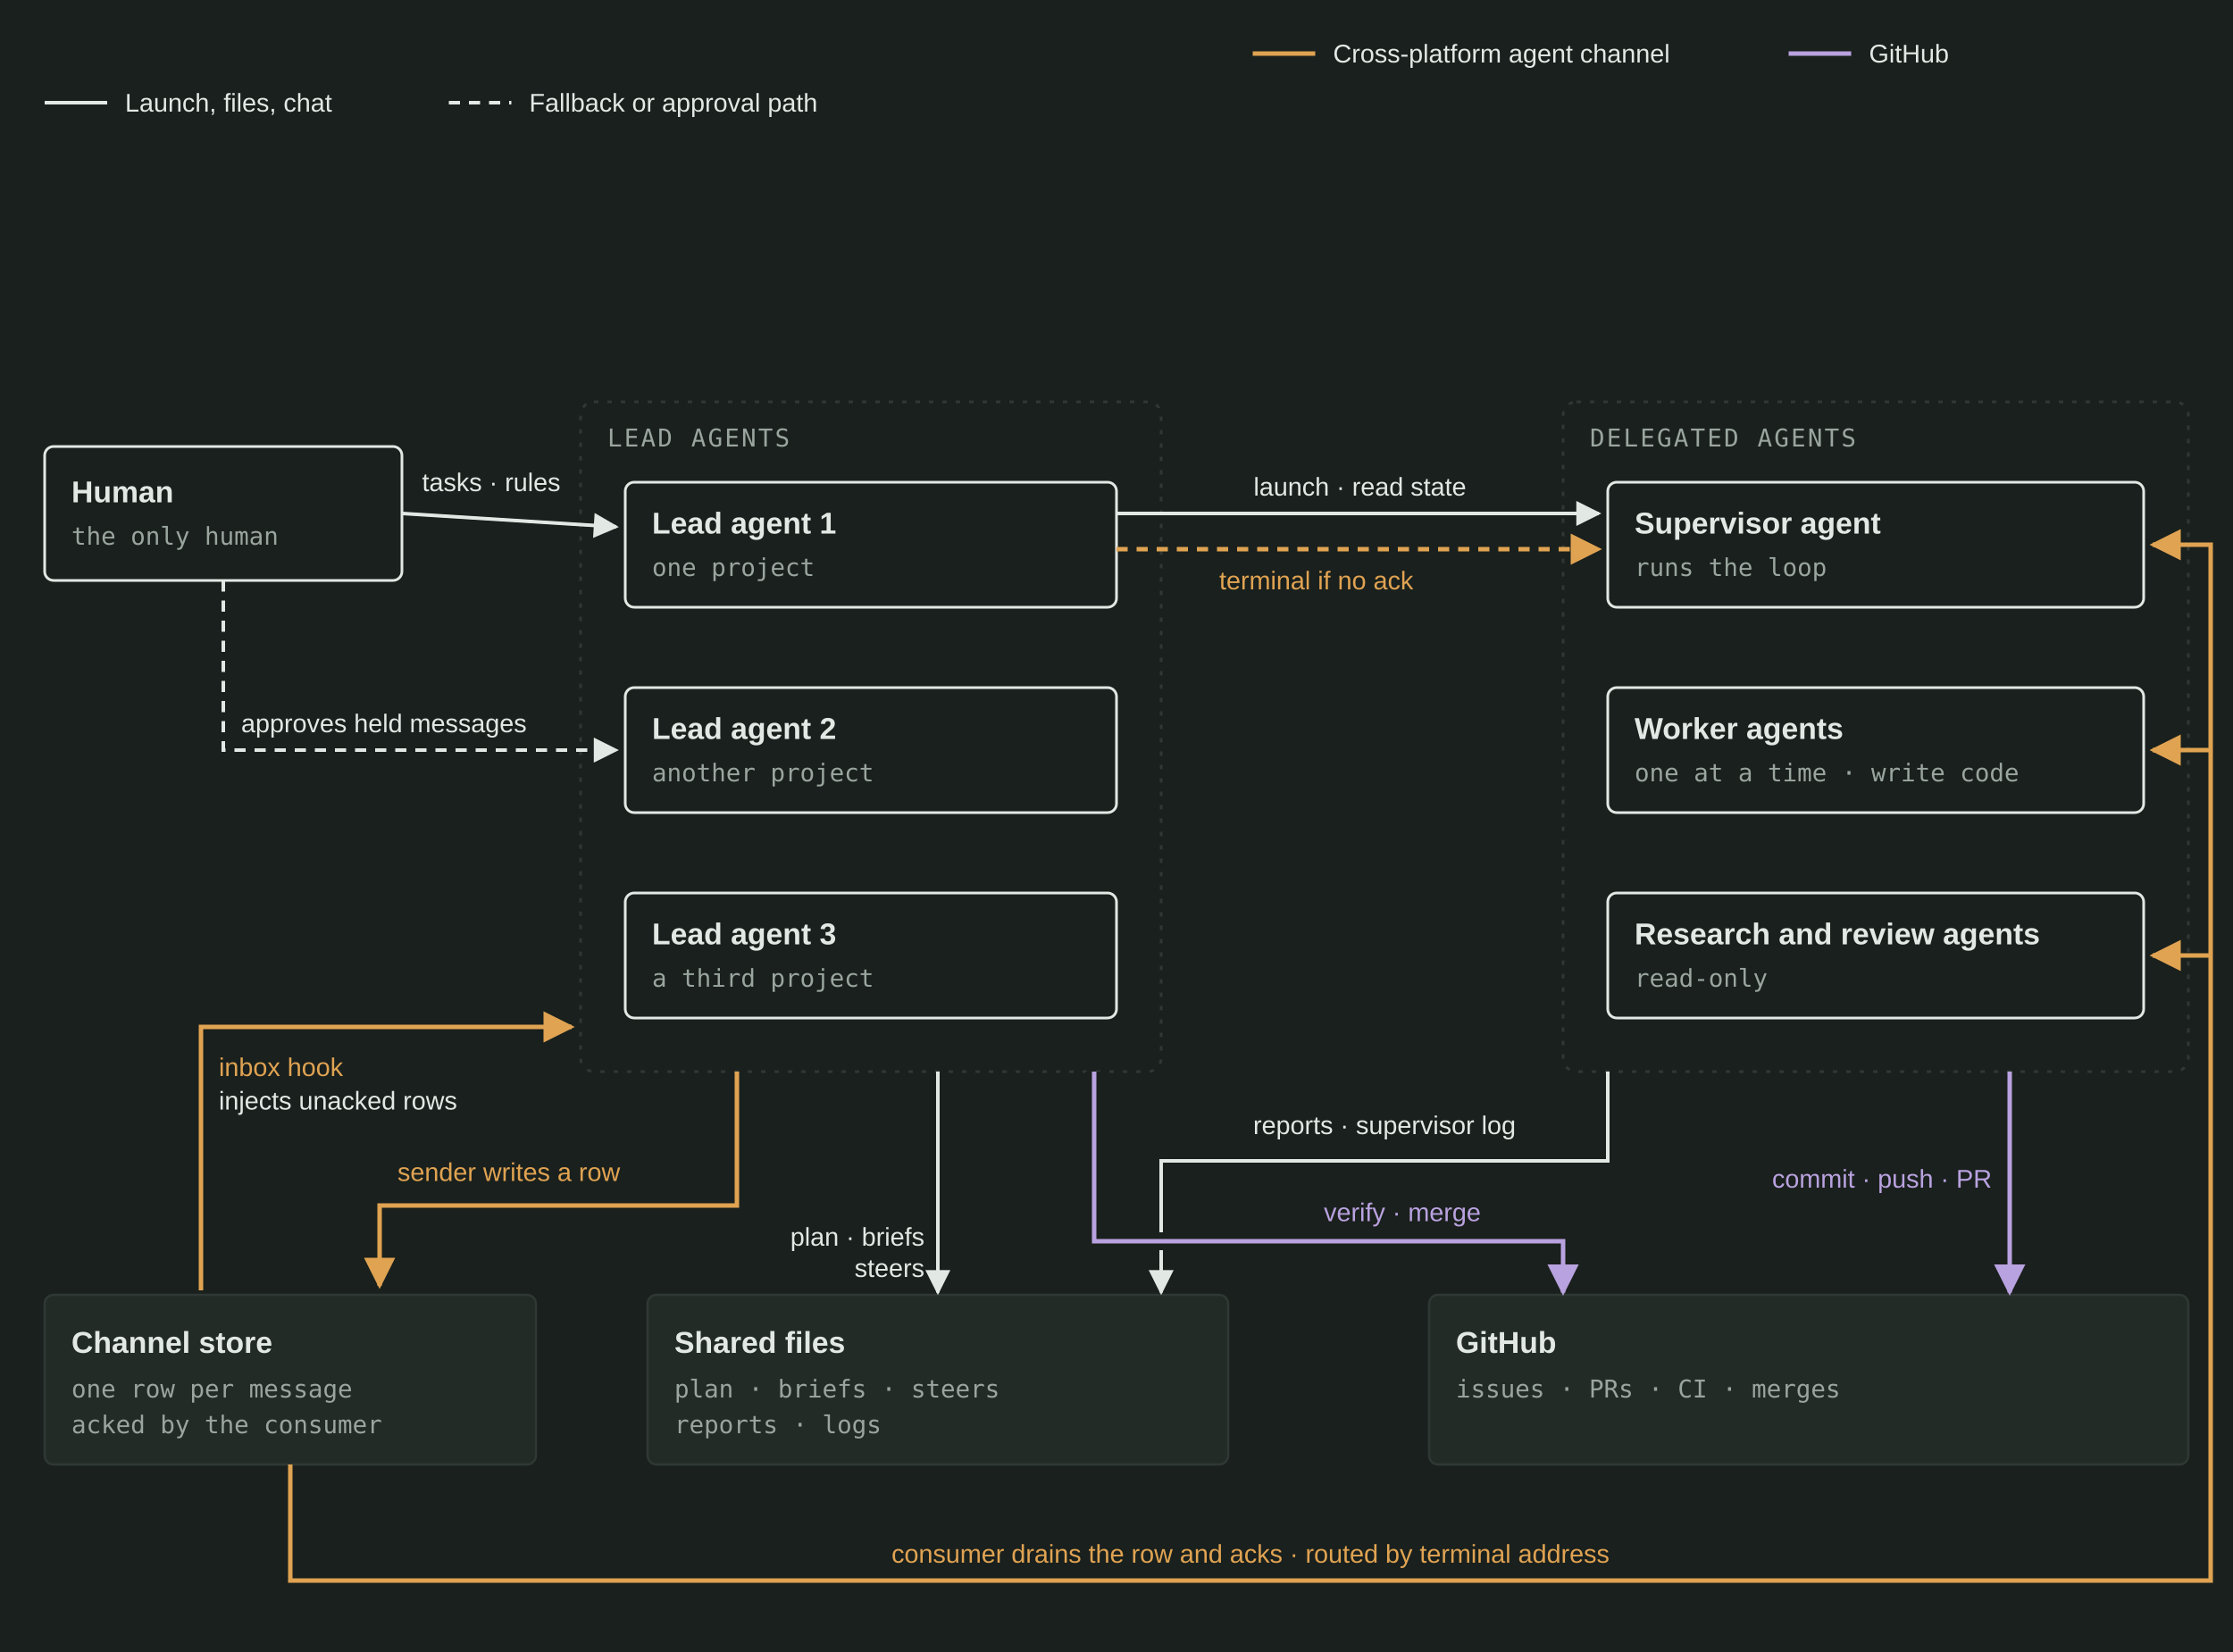
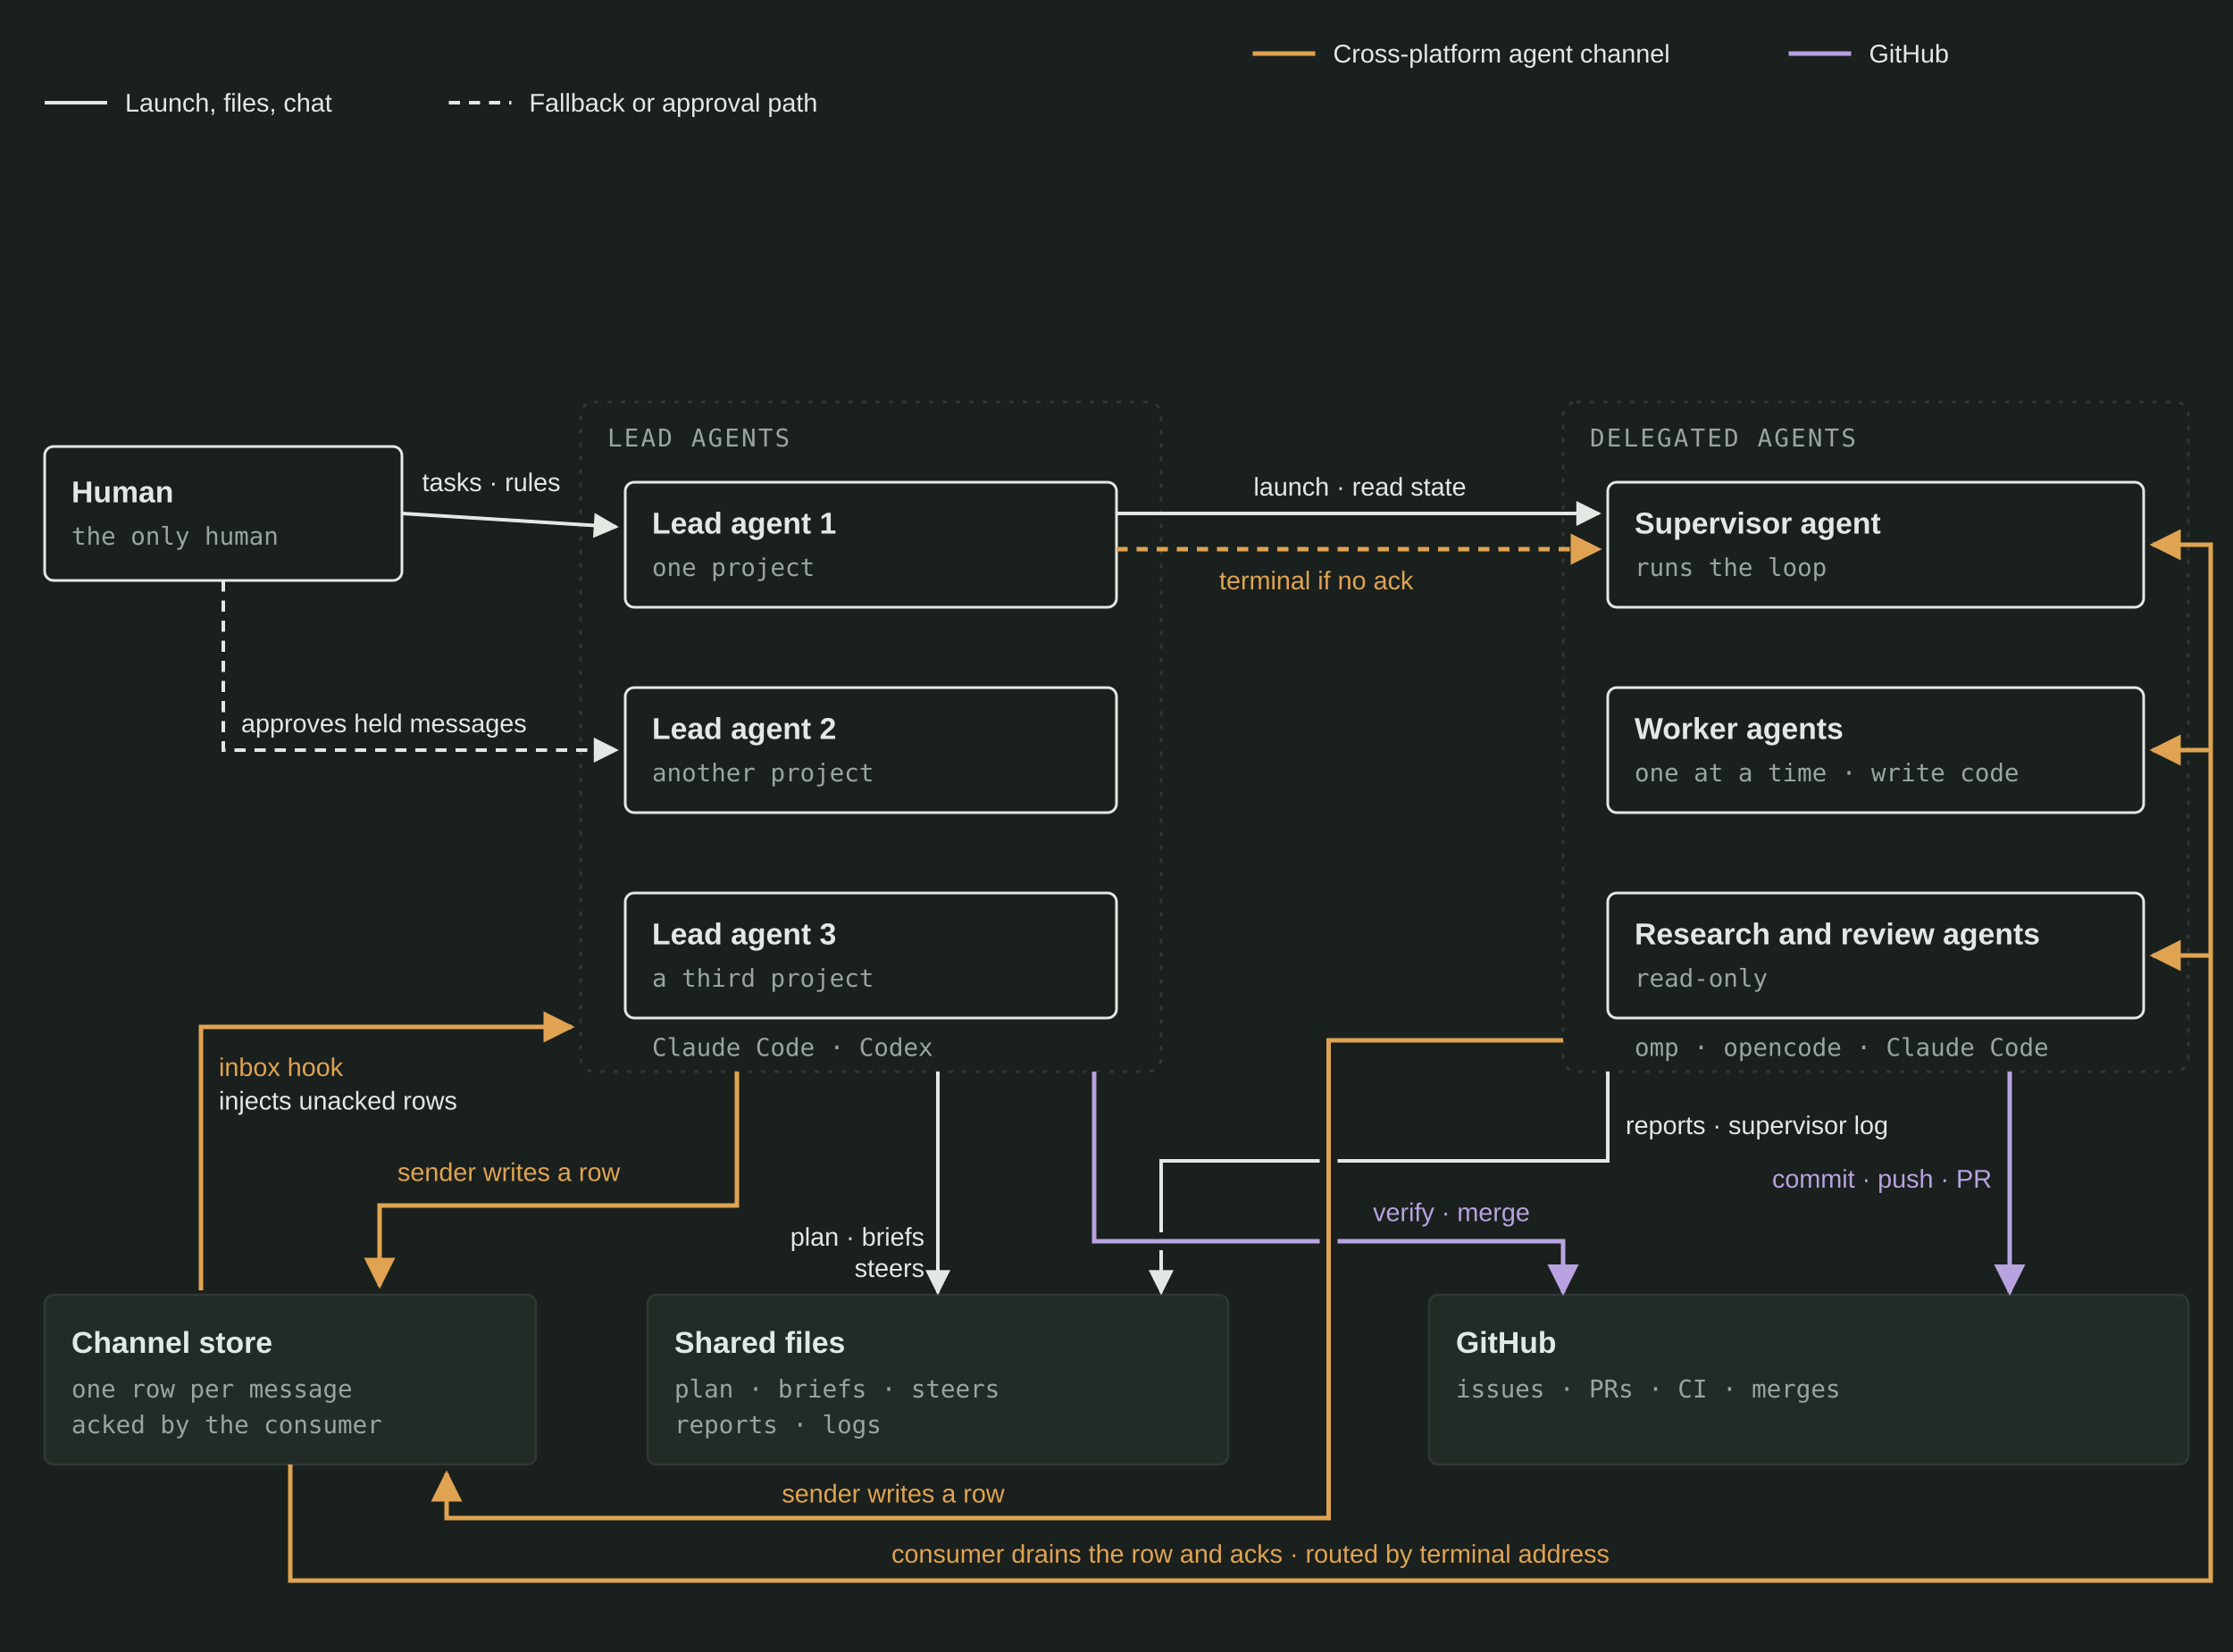
- <svg xmlns="http://www.w3.org/2000/svg" viewBox="0 -160 1000 740" width="1000" height="740" role="img" aria-label="Who can reach whom: a cross-platform agent channel between lead and delegated agents, and GitHub as the record.">
+ <svg xmlns="http://www.w3.org/2000/svg" viewBox="0 -160 1000 740" width="1000" height="740" role="img" aria-label="Who can reach whom: a cross-platform agent channel between lead agents (Claude Code, Codex) and delegated agents (omp, opencode, Claude Code), both of which write rows to it, and GitHub as the record.">
  <style>
  text { font-family: "IBM Plex Sans", "Segoe UI", system-ui, -apple-system, "Helvetica Neue", Arial, sans-serif; }
  .node { fill: #1a201d; stroke: #e2e8e4; stroke-width: 1.2; }
  .node-soft { fill: #232b27; stroke: #2f3834; stroke-width: 1; }
  .group { fill: none; stroke: #2f3834; stroke-width: 1.2; stroke-dasharray: 2 4; }
  .t-title { font-size: 13.5px; font-weight: 600; fill: #e2e8e4; }
  .t-sub, .t-group { font-family: "IBM Plex Mono", ui-monospace, "SFMono-Regular", Menlo, Consolas, monospace; font-size: 11px; fill: #9aa59f; }
  .t-group { letter-spacing: 0.08em; }
  .t-edge { font-size: 11.5px; fill: #e2e8e4; }
  .t-cross { font-size: 11.5px; fill: #e0a352; font-weight: 500; }
  .t-gh { font-size: 11.5px; fill: #b9a2e0; font-weight: 500; }
  .e { fill: none; stroke-width: 1.6; }
  .e-ink { stroke: #e2e8e4; }
  .e-cross { stroke: #e0a352; stroke-width: 2; } .e-gh { stroke: #b9a2e0; stroke-width: 2; }
  .e-dash { stroke-dasharray: 5 4; }
  .halo { fill: none; stroke: #1a201d; stroke-width: 8; }
  .m-ink { fill: #e2e8e4; } .m-cross { fill: #e0a352; } .m-gh { fill: #b9a2e0; }
</style>
  <rect x="0" y="-160" width="1000" height="740" fill="#1a201d" />
  <line x1="561" y1="-136" x2="589" y2="-136" class="e e-cross" />
  <text x="597" y="-132" class="t-edge">Cross-platform agent channel</text>
  <line x1="801" y1="-136" x2="829" y2="-136" class="e e-gh" />
  <text x="837" y="-132" class="t-edge">GitHub</text>
  <line x1="20" y1="-114" x2="48" y2="-114" class="e e-ink" />
  <text x="56" y="-110" class="t-edge">Launch, files, chat</text>
  <line x1="201" y1="-114" x2="229" y2="-114" class="e e-ink e-dash" />
  <text x="237" y="-110" class="t-edge">Fallback or approval path</text>
  <defs>
    <marker id="m1-ink" viewBox="0 0 10 10" refX="9" refY="5" markerWidth="7" markerHeight="7" orient="auto-start-reverse">
      <path d="M0,0 L10,5 L0,10 z" class="m-ink" />
    </marker>
    <marker id="m1-cross" viewBox="0 0 10 10" refX="9" refY="5" markerWidth="7" markerHeight="7" orient="auto-start-reverse">
      <path d="M0,0 L10,5 L0,10 z" class="m-cross" />
    </marker>
    <marker id="m1-gh" viewBox="0 0 10 10" refX="9" refY="5" markerWidth="7" markerHeight="7" orient="auto-start-reverse">
      <path d="M0,0 L10,5 L0,10 z" class="m-gh" />
    </marker>
  </defs>
  <rect x="20" y="40" width="160" height="60" rx="4" class="node" />
  <text x="32" y="65" class="t-title">Human</text>
  <text x="32" y="84" class="t-sub">the only human</text>
  <rect x="260" y="20" width="260" height="300" rx="6" class="group" />
  <text x="272" y="40" class="t-group">LEAD AGENTS</text>
  <rect x="280" y="56" width="220" height="56" rx="4" class="node" />
  <text x="292" y="79" class="t-title">Lead agent 1</text>
  <text x="292" y="98" class="t-sub">one project</text>
  <rect x="280" y="148" width="220" height="56" rx="4" class="node" />
  <text x="292" y="171" class="t-title">Lead agent 2</text>
  <text x="292" y="190" class="t-sub">another project</text>
  <rect x="280" y="240" width="220" height="56" rx="4" class="node" />
  <text x="292" y="263" class="t-title">Lead agent 3</text>
  <text x="292" y="282" class="t-sub">a third project</text>
+   <text x="292" y="313" class="t-sub">Claude Code · Codex</text>
  <rect x="700" y="20" width="280" height="300" rx="6" class="group" />
  <text x="712" y="40" class="t-group">DELEGATED AGENTS</text>
  <rect x="720" y="56" width="240" height="56" rx="4" class="node" />
  <text x="732" y="79" class="t-title">Supervisor agent</text>
  <text x="732" y="98" class="t-sub">runs the loop</text>
  <rect x="720" y="148" width="240" height="56" rx="4" class="node" />
  <text x="732" y="171" class="t-title">Worker agents</text>
  <text x="732" y="190" class="t-sub">one at a time · write code</text>
  <rect x="720" y="240" width="240" height="56" rx="4" class="node" />
  <text x="732" y="263" class="t-title">Research and review agents</text>
  <text x="732" y="282" class="t-sub">read-only</text>
+   <text x="732" y="313" class="t-sub">omp · opencode · Claude Code</text>
  <rect x="20" y="420" width="220" height="76" rx="4" class="node-soft" />
  <text x="32" y="446" class="t-title">Channel store</text>
  <text x="32" y="466" class="t-sub">one row per message</text>
  <text x="32" y="482" class="t-sub">acked by the consumer</text>
  <rect x="290" y="420" width="260" height="76" rx="4" class="node-soft" />
  <text x="302" y="446" class="t-title">Shared files</text>
  <text x="302" y="466" class="t-sub">plan · briefs · steers</text>
  <text x="302" y="482" class="t-sub">reports · logs</text>
  <rect x="640" y="420" width="340" height="76" rx="4" class="node-soft" />
  <text x="652" y="446" class="t-title">GitHub</text>
  <text x="652" y="466" class="t-sub">issues · PRs · CI · merges</text>
  <line x1="180" y1="70" x2="276" y2="76" class="e e-ink" marker-end="url(#m1-ink)" />
  <text x="220" y="60" text-anchor="middle" class="t-edge">tasks · rules</text>
  <polyline points="100,100 100,176 276,176" class="e e-ink e-dash" marker-end="url(#m1-ink)" />
  <text x="108" y="168" class="t-edge">approves held messages</text>
  <line x1="500" y1="70" x2="716" y2="70" class="e e-ink" marker-end="url(#m1-ink)" />
  <text x="609" y="62" text-anchor="middle" class="t-edge">launch · read state</text>
  <line x1="500" y1="86" x2="716" y2="86" class="e e-cross e-dash" marker-end="url(#m1-cross)" />
  <text x="546" y="104" class="t-cross">terminal if no ack</text>
  <polyline points="330,320 330,380 170,380 170,416" class="e e-cross" marker-end="url(#m1-cross)" />
  <text x="178" y="369" class="t-cross">sender writes a row</text>
  <polyline points="90,418 90,300 256,300" class="e e-cross" marker-end="url(#m1-cross)" />
  <text x="98" y="322" class="t-cross">inbox hook</text>
  <text x="98" y="337" class="t-edge">injects unacked rows</text>
  <polyline points="130,496 130,548 990,548 990,84 964,84" class="e e-cross" marker-end="url(#m1-cross)" />
  <line x1="990" y1="176" x2="964" y2="176" class="e e-cross" marker-end="url(#m1-cross)" />
  <line x1="990" y1="268" x2="964" y2="268" class="e e-cross" marker-end="url(#m1-cross)" />
  <text x="560" y="540" text-anchor="middle" class="t-cross">consumer drains the row and acks · routed by terminal address</text>
  <line x1="420" y1="320" x2="420" y2="419" class="e e-ink" marker-end="url(#m1-ink)" />
  <text x="414" y="398" text-anchor="end" class="t-edge">plan · briefs</text>
  <text x="414" y="412" text-anchor="end" class="t-edge">steers</text>
  <polyline points="720,320 720,360 520,360 520,419" class="e e-ink" marker-end="url(#m1-ink)" />
-   <text x="620" y="348" text-anchor="middle" class="t-edge">reports · supervisor log</text>
+   <text x="728" y="348" class="t-edge">reports · supervisor log</text>
  <line x1="900" y1="320" x2="900" y2="419" class="e e-gh" marker-end="url(#m1-gh)" />
  <text x="892" y="372" text-anchor="end" class="t-gh">commit · push · PR</text>
  <polyline points="490,320 490,396 700,396 700,419" class="halo" />
  <polyline points="490,320 490,396 700,396 700,419" class="e e-gh" marker-end="url(#m1-gh)" />
-   <text x="628" y="387" text-anchor="middle" class="t-gh">verify · merge</text>
+   <text x="650" y="387" text-anchor="middle" class="t-gh">verify · merge</text>
+   <polyline points="700,306 595,306 595,520 200,520 200,500" class="halo" />
+   <polyline points="700,306 595,306 595,520 200,520 200,500" class="e e-cross" marker-end="url(#m1-cross)" />
+   <text x="400" y="513" text-anchor="middle" class="t-cross">sender writes a row</text>
</svg>
